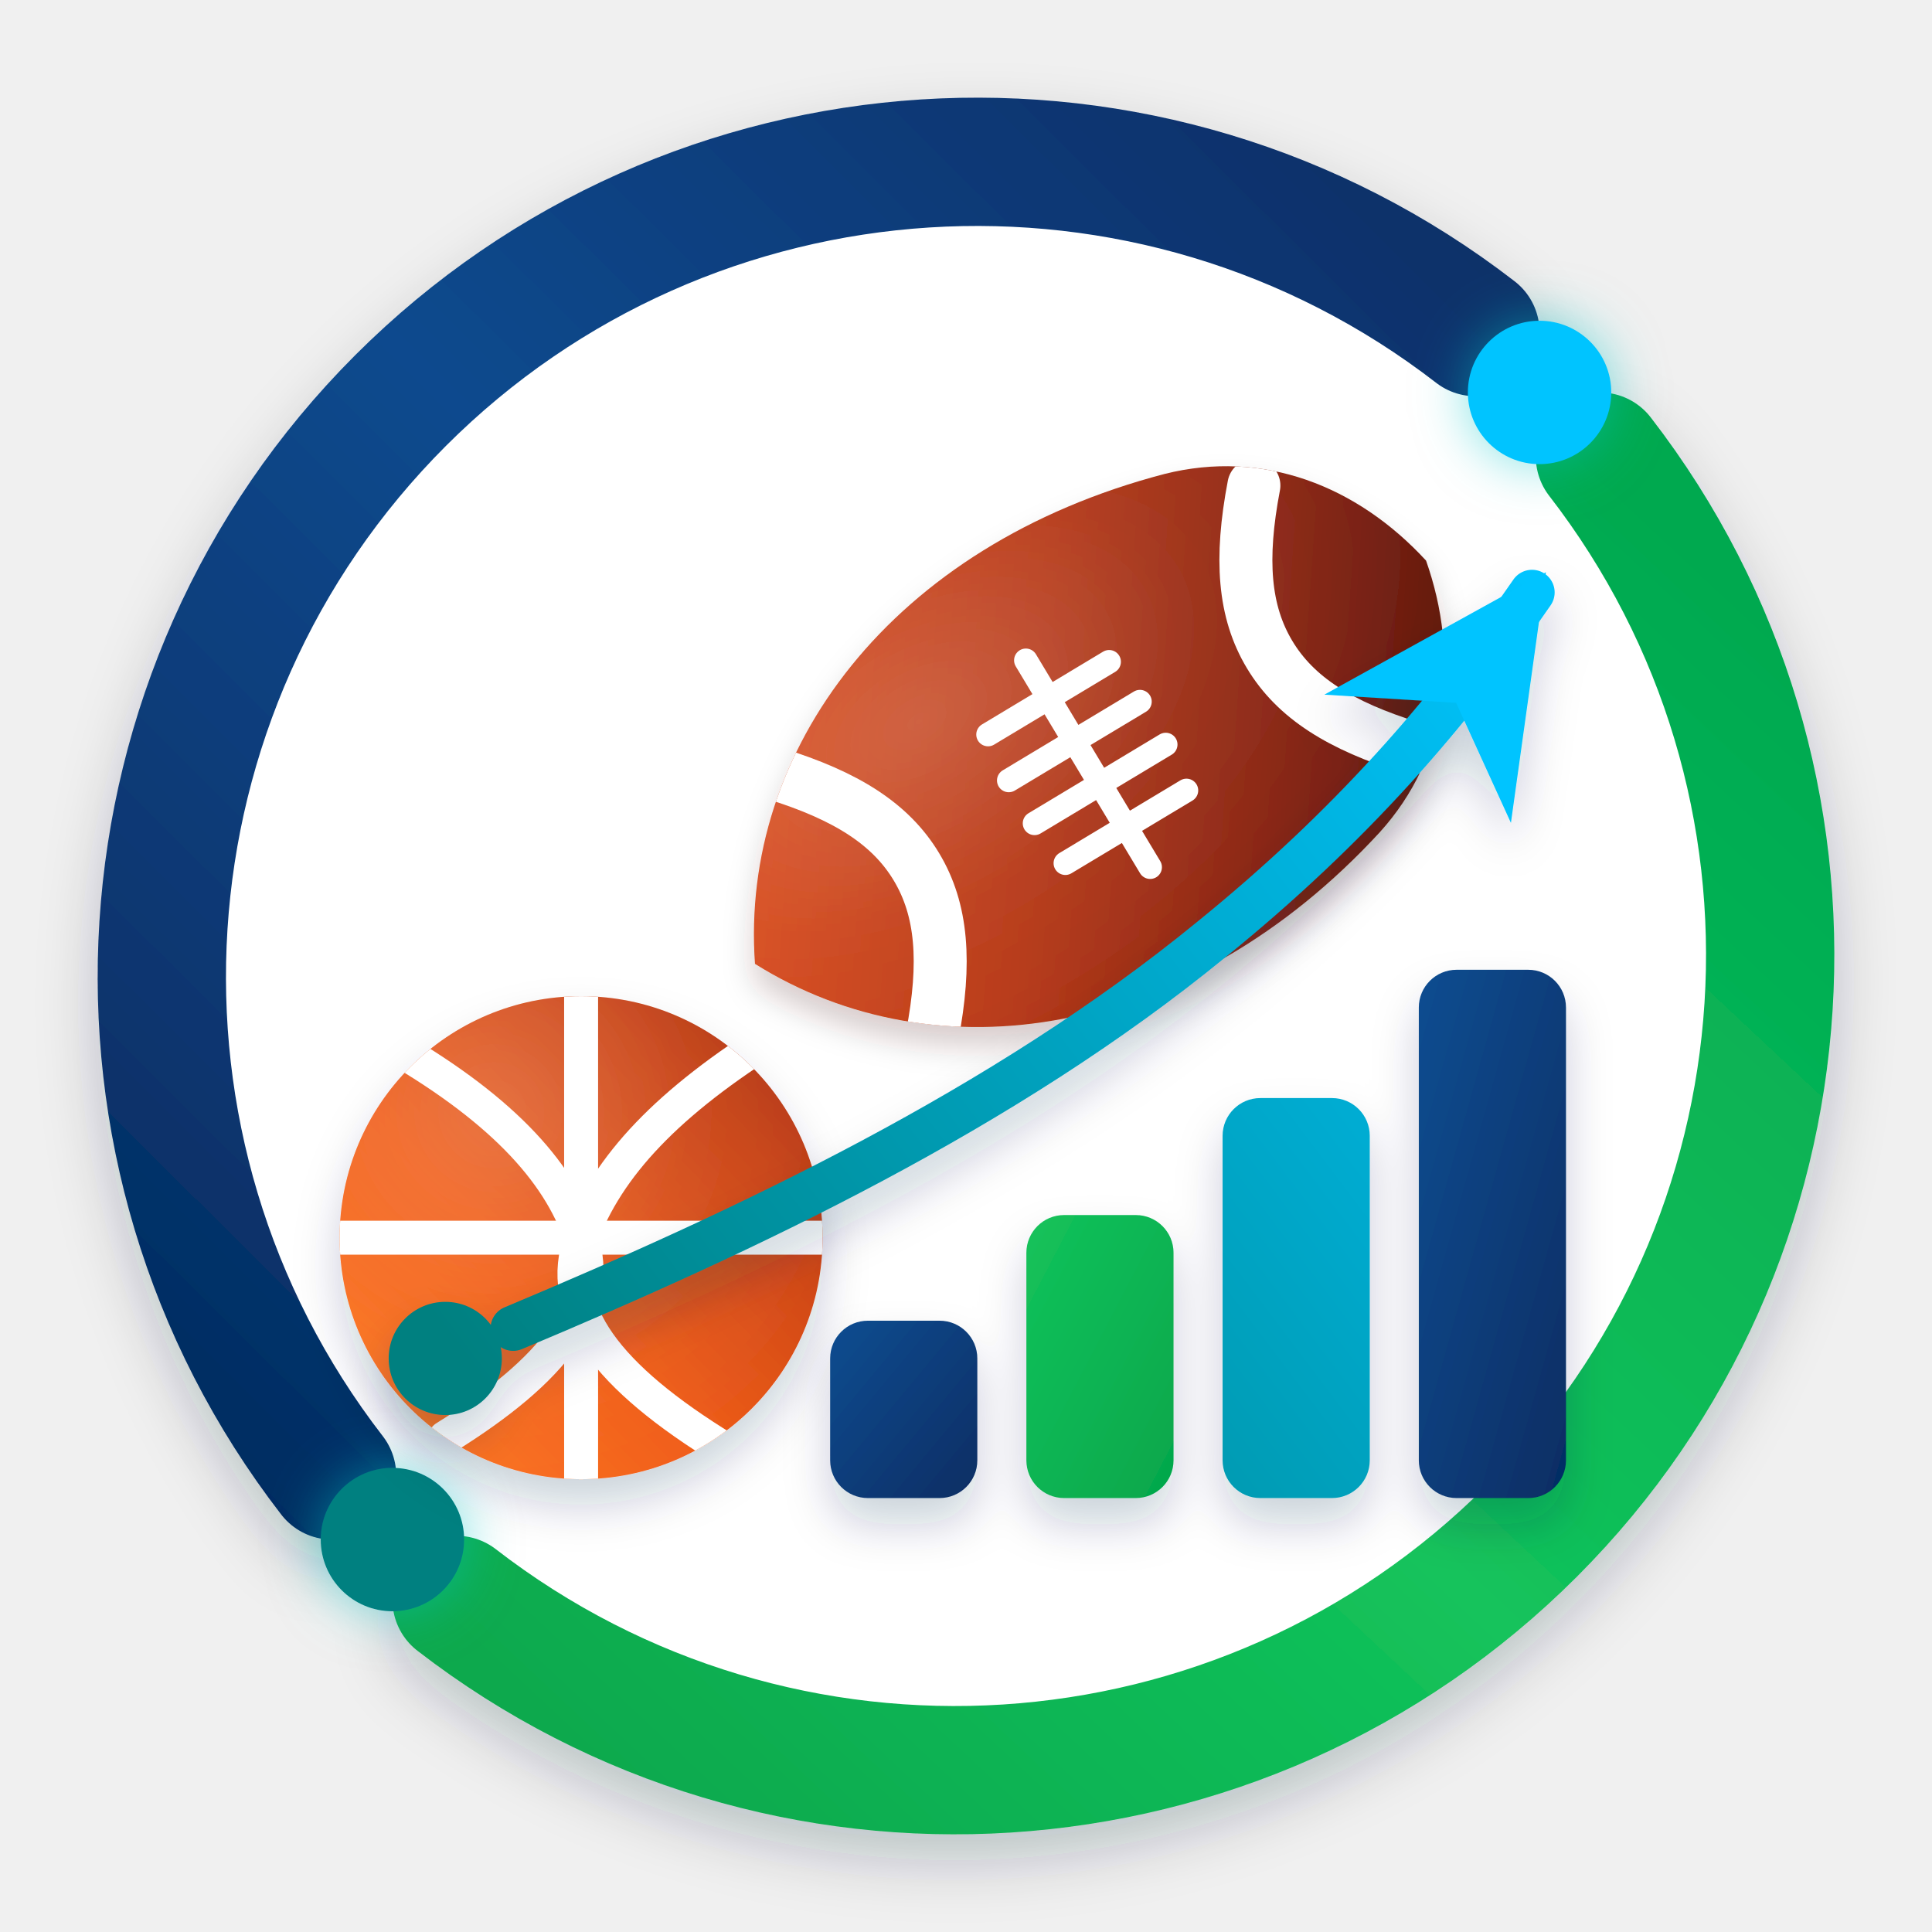
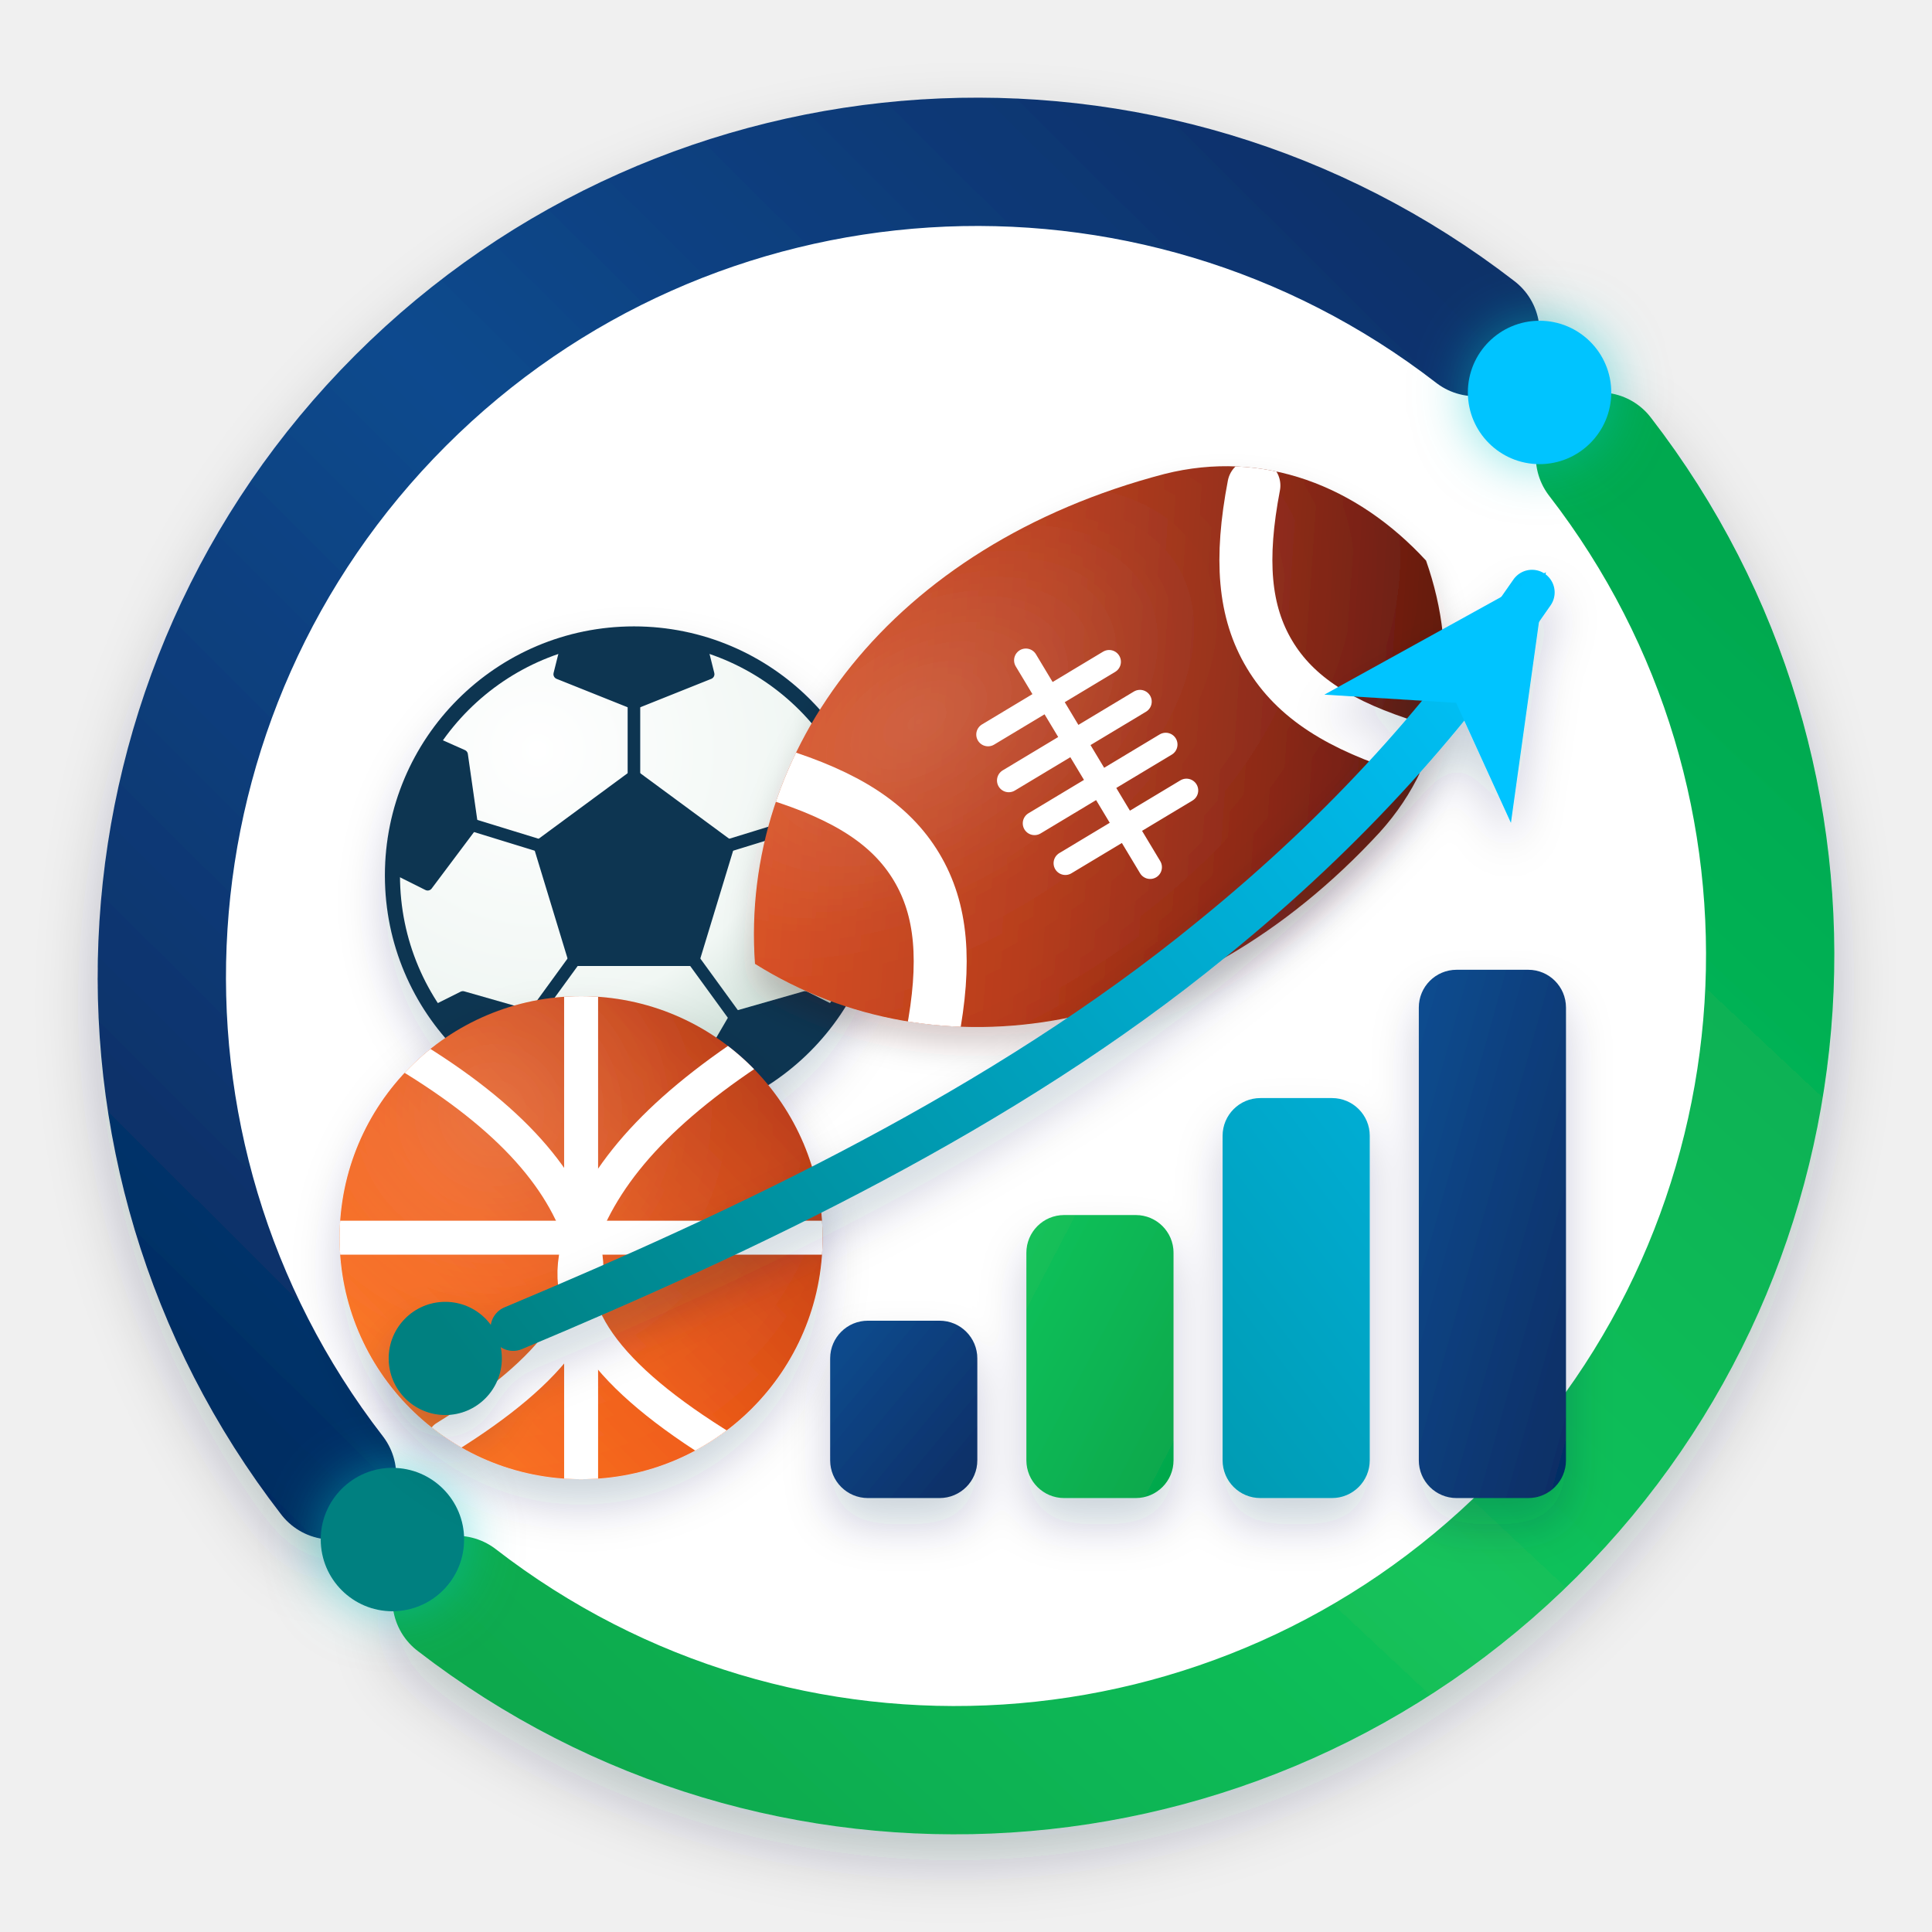
<svg xmlns="http://www.w3.org/2000/svg" viewBox="0 0 512 512" role="img" aria-labelledby="title desc">
  <defs>
    <linearGradient id="blueRing" x1="84" y1="414" x2="414" y2="82" gradientUnits="userSpaceOnUse">
      <stop offset="0" stop-color="#052c61" />
      <stop offset="0.52" stop-color="#0d4a8e" />
      <stop offset="1" stop-color="#072f68" />
    </linearGradient>
    <linearGradient id="greenRing" x1="410" y1="108" x2="112" y2="426" gradientUnits="userSpaceOnUse">
      <stop offset="0" stop-color="#00a950" />
      <stop offset="0.56" stop-color="#13c35b" />
      <stop offset="1" stop-color="#08a94e" />
    </linearGradient>
    <linearGradient id="teal" x1="126" y1="364" x2="405" y2="153" gradientUnits="userSpaceOnUse">
      <stop offset="0" stop-color="teal" />
      <stop offset="1" stop-color="#00c4ff" />
    </linearGradient>
    <linearGradient id="football" x1="170" y1="148" x2="356" y2="278" gradientUnits="userSpaceOnUse">
      <stop offset="0" stop-color="#d74a1c" />
      <stop offset="0.42" stop-color="#b53716" />
      <stop offset="0.76" stop-color="#8a2513" />
      <stop offset="1" stop-color="#65190d" />
    </linearGradient>
    <radialGradient id="footballHighlight" cx="34%" cy="24%" r="78%">
      <stop offset="0" stop-color="#fff" stop-opacity="0.18" />
      <stop offset="0.48" stop-color="#fff" stop-opacity="0.05" />
      <stop offset="1" stop-color="#fff" stop-opacity="0" />
    </radialGradient>
    <linearGradient id="basketball" x1="92" y1="390" x2="228" y2="258" gradientUnits="userSpaceOnUse">
      <stop offset="0" stop-color="#ff7b24" />
      <stop offset="0.38" stop-color="#f05d19" />
      <stop offset="0.72" stop-color="#c84215" />
      <stop offset="1" stop-color="#972610" />
    </linearGradient>
    <radialGradient id="basketballHighlight" cx="32%" cy="24%" r="82%">
      <stop offset="0" stop-color="#fff" stop-opacity="0.18" />
      <stop offset="0.5" stop-color="#fff" stop-opacity="0.05" />
      <stop offset="1" stop-color="#fff" stop-opacity="0" />
    </radialGradient>
+     <radialGradient id="soccerBall" cx="30%" cy="24%" r="82%">
+       <stop offset="0" stop-color="#fff" />
+       <stop offset="0.65" stop-color="#f1f7f4" />
+       <stop offset="1" stop-color="#bed4ca" />
+     </radialGradient>
+     <clipPath id="soccerClip">
+       <circle r="48" />
+     </clipPath>
    <linearGradient id="barBlue" x1="0" y1="0" x2="1" y2="1">
      <stop offset="0" stop-color="#0f4d91" />
      <stop offset="1" stop-color="#062d63" />
    </linearGradient>
    <linearGradient id="barGreen" x1="0" y1="0" x2="1" y2="1">
      <stop offset="0" stop-color="#14c35b" />
      <stop offset="1" stop-color="#05a64b" />
    </linearGradient>
    <filter id="outerShadow" x="-18%" y="-18%" width="136%" height="136%">
      <feDropShadow dx="0" dy="7" stdDeviation="8" flood-color="#001c3c" flood-opacity="0.22" />
    </filter>
    <filter id="objectShadow" x="-25%" y="-25%" width="150%" height="150%">
      <feDropShadow dx="0" dy="7" stdDeviation="6" flood-color="#00234b" flood-opacity="0.2" />
    </filter>
    <filter id="footballShadow" x="-20%" y="-24%" width="140%" height="150%">
      <feDropShadow dx="0" dy="5" stdDeviation="4" flood-color="#401006" flood-opacity="0.2" />
    </filter>
    <filter id="nodeGlow" x="-90%" y="-90%" width="280%" height="280%">
      <feDropShadow dx="0" dy="0" stdDeviation="7" flood-color="#14c7c8" flood-opacity="0.5" />
    </filter>
    <clipPath id="footballClip">
      <path d="M132 210 C165 145 245 112 337 139 C370 149 391 176 398 210 C391 244 370 271 337 281 C245 308 165 275 132 210Z" />
    </clipPath>
    <clipPath id="basketballClip">
      <circle cx="154" cy="328" r="64" />
    </clipPath>
    <marker id="arrow" viewBox="0 0 12 12" refX="10.7" refY="6" markerWidth="5" markerHeight="10.8" orient="auto">
      <path d="M0 0 12 6 0 12 3.6 6Z" fill="#00c4ff" />
    </marker>
  </defs>
  <g filter="url(#outerShadow)">
    <circle cx="256" cy="256" r="204" fill="#fff" />
    <path d="M88 391 A216 216 0 0 1 391 88" fill="none" stroke="url(#blueRing)" stroke-width="34" stroke-linecap="round" />
    <path d="M424 121 A216 216 0 0 1 121 424" fill="none" stroke="url(#greenRing)" stroke-width="34" stroke-linecap="round" />
  </g>
  <g filter="url(#nodeGlow)">
    <circle cx="408" cy="104" r="19" fill="url(#teal)" />
    <circle cx="104" cy="408" r="19" fill="url(#teal)" />
  </g>
+   <g filter="url(#objectShadow)">
+     <g transform="translate(168 232) scale(1.333333)">
+       <circle r="48" fill="url(#soccerBall)" stroke="#0b3551" stroke-width="3" />
+       <g clip-path="url(#soccerClip)" fill="#0b3551" stroke="#0b3551" stroke-linejoin="round">
+         <path d="M0 -20 19 -6 12 17 -12 17 -19 -6Z" stroke-width="2" />
+         <path d="M-13 -48H13L15 -40 0 -34 -15 -40Z                  M43 -28 53 -4 41 2 32 -10 34 -24Z                  M42 28 24 47 13 40 20 28 34 24Z                  M-42 28 -24 47 -13 40 -20 28 -34 24Z                  M-43 -28 -53 -4 -41 2 -32 -10 -34 -24Z" stroke-width="2" />
+         <path d="M0 -20V-34 M19 -6 32 -10 M12 17 20 28 M-12 17 -20 28 M-19 -6 -32 -10" fill="none" stroke-width="2.5" stroke-linecap="round" />
+       </g>
+     </g>
+   </g>
  <g filter="url(#footballShadow)" transform="translate(24 -8)">
    <g transform="translate(265 210) scale(0.78) translate(-265 -210)">
      <g transform="rotate(-31 265 210)">
        <path d="M132 210 C165 145 245 112 337 139 C370 149 391 176 398 210 C391 244 370 271 337 281 C245 308 165 275 132 210Z" fill="url(#football)" />
        <path d="M132 210 C165 145 245 112 337 139 C370 149 391 176 398 210 C391 244 370 271 337 281 C245 308 165 275 132 210Z" fill="url(#footballHighlight)" />
        <g clip-path="url(#footballClip)">
          <path d="M171 158 C188 177 196 193 196 210 C196 227 188 243 171 262" fill="none" stroke="#fff" stroke-width="18" stroke-linecap="round" />
          <path d="M361 158 C344 177 336 193 336 210 C336 227 344 243 361 262" fill="none" stroke="#fff" stroke-width="18" stroke-linecap="round" />
        </g>
        <path d="M264 169V251 M240 184H288 M238 201H290 M238 218H290 M240 235H288" fill="none" stroke="#fff" stroke-width="8" stroke-linecap="round" />
      </g>
    </g>
  </g>
  <g filter="url(#objectShadow)">
    <circle cx="154" cy="328" r="64" fill="url(#basketball)" />
    <circle cx="154" cy="328" r="64" fill="url(#basketballHighlight)" />
    <g clip-path="url(#basketballClip)">
      <path d="M154 264V392" fill="none" stroke="#fff" stroke-width="9" stroke-linecap="round" />
      <path d="M90 328H218" fill="none" stroke="#fff" stroke-width="9" stroke-linecap="round" />
      <path d="M102 276 C132 293 148 310 154 328 C160 346 147 363 118 381" fill="none" stroke="#fff" stroke-width="9" stroke-linecap="round" />
      <path d="M206 274 C177 292 161 309 154 328 C147 347 161 365 192 384" fill="none" stroke="#fff" stroke-width="9" stroke-linecap="round" />
    </g>
  </g>
  <g filter="url(#objectShadow)">
    <circle cx="118" cy="360" r="15" fill="url(#teal)" />
    <path d="M136 352 C198 326 266 294 321 249 C358 219 384 189 406 157" fill="none" stroke="url(#teal)" stroke-width="12" stroke-linecap="round" marker-end="url(#arrow)" />
  </g>
  <g filter="url(#objectShadow)">
    <rect x="220" y="350" width="39" height="47" rx="10" fill="url(#barBlue)" />
    <rect x="272" y="322" width="39" height="75" rx="10" fill="url(#barGreen)" />
    <rect x="324" y="291" width="39" height="106" rx="10" fill="url(#teal)" />
    <rect x="376" y="257" width="39" height="140" rx="10" fill="url(#barBlue)" />
  </g>
</svg>
